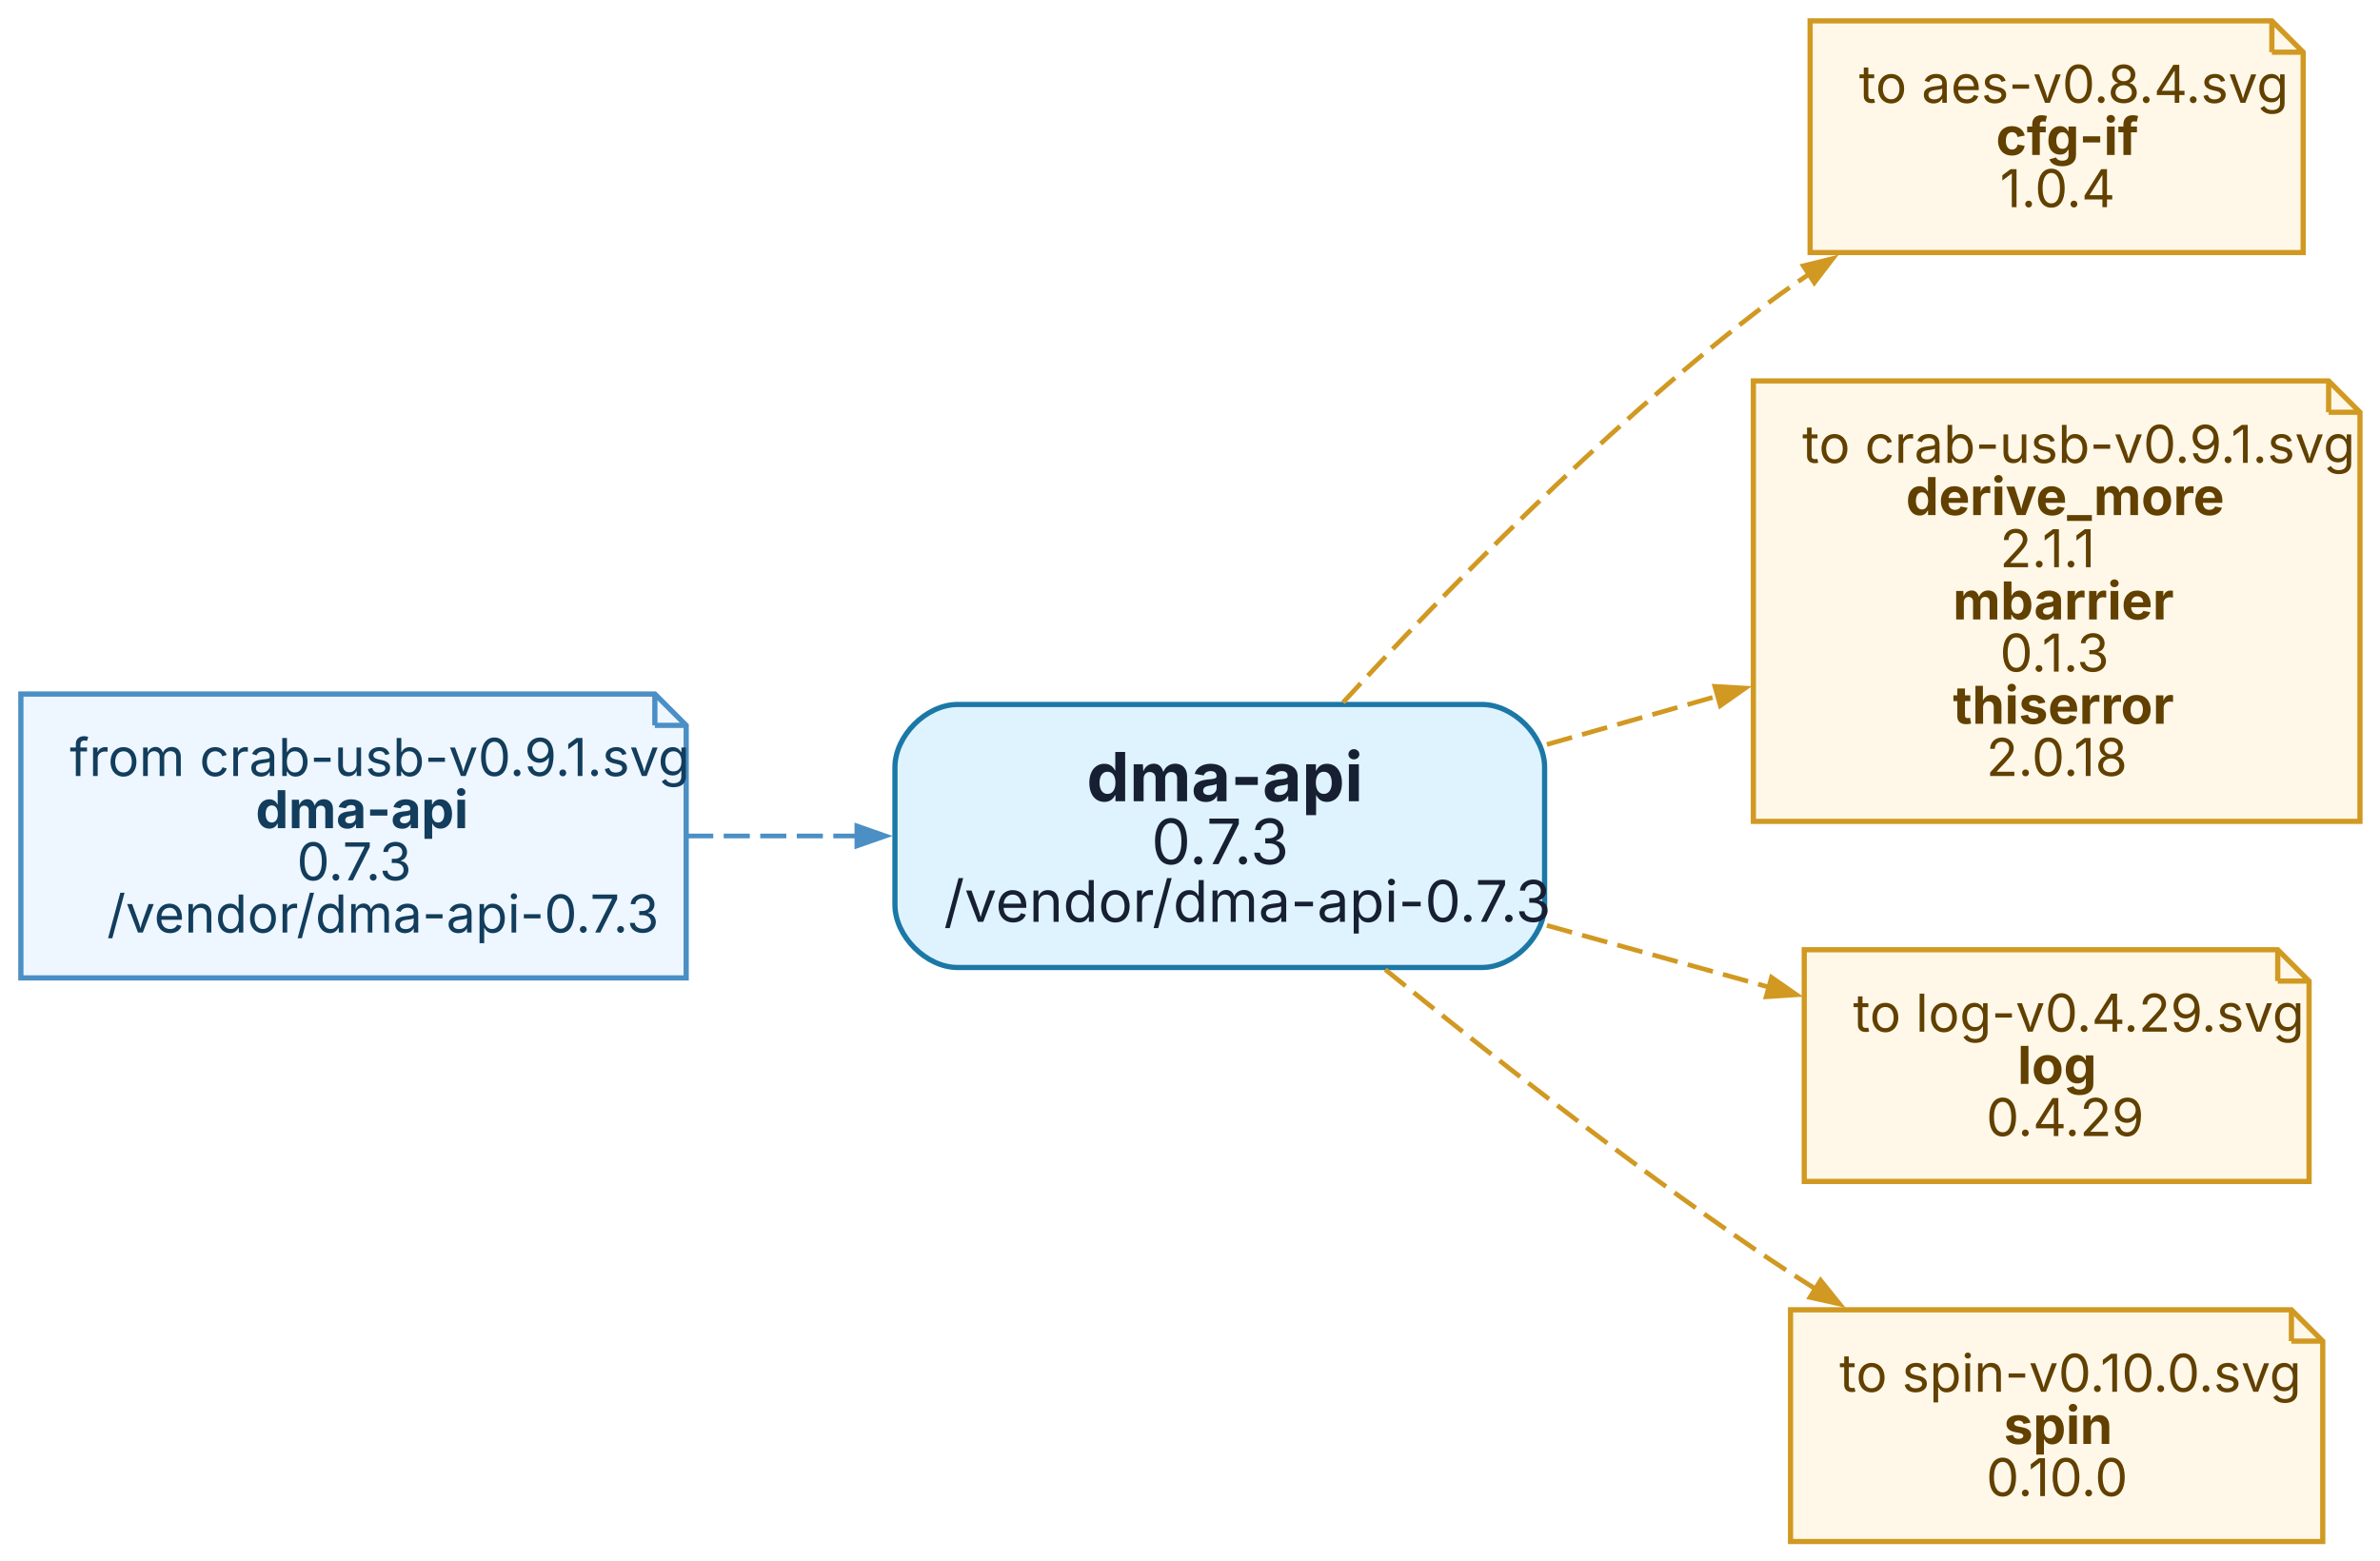
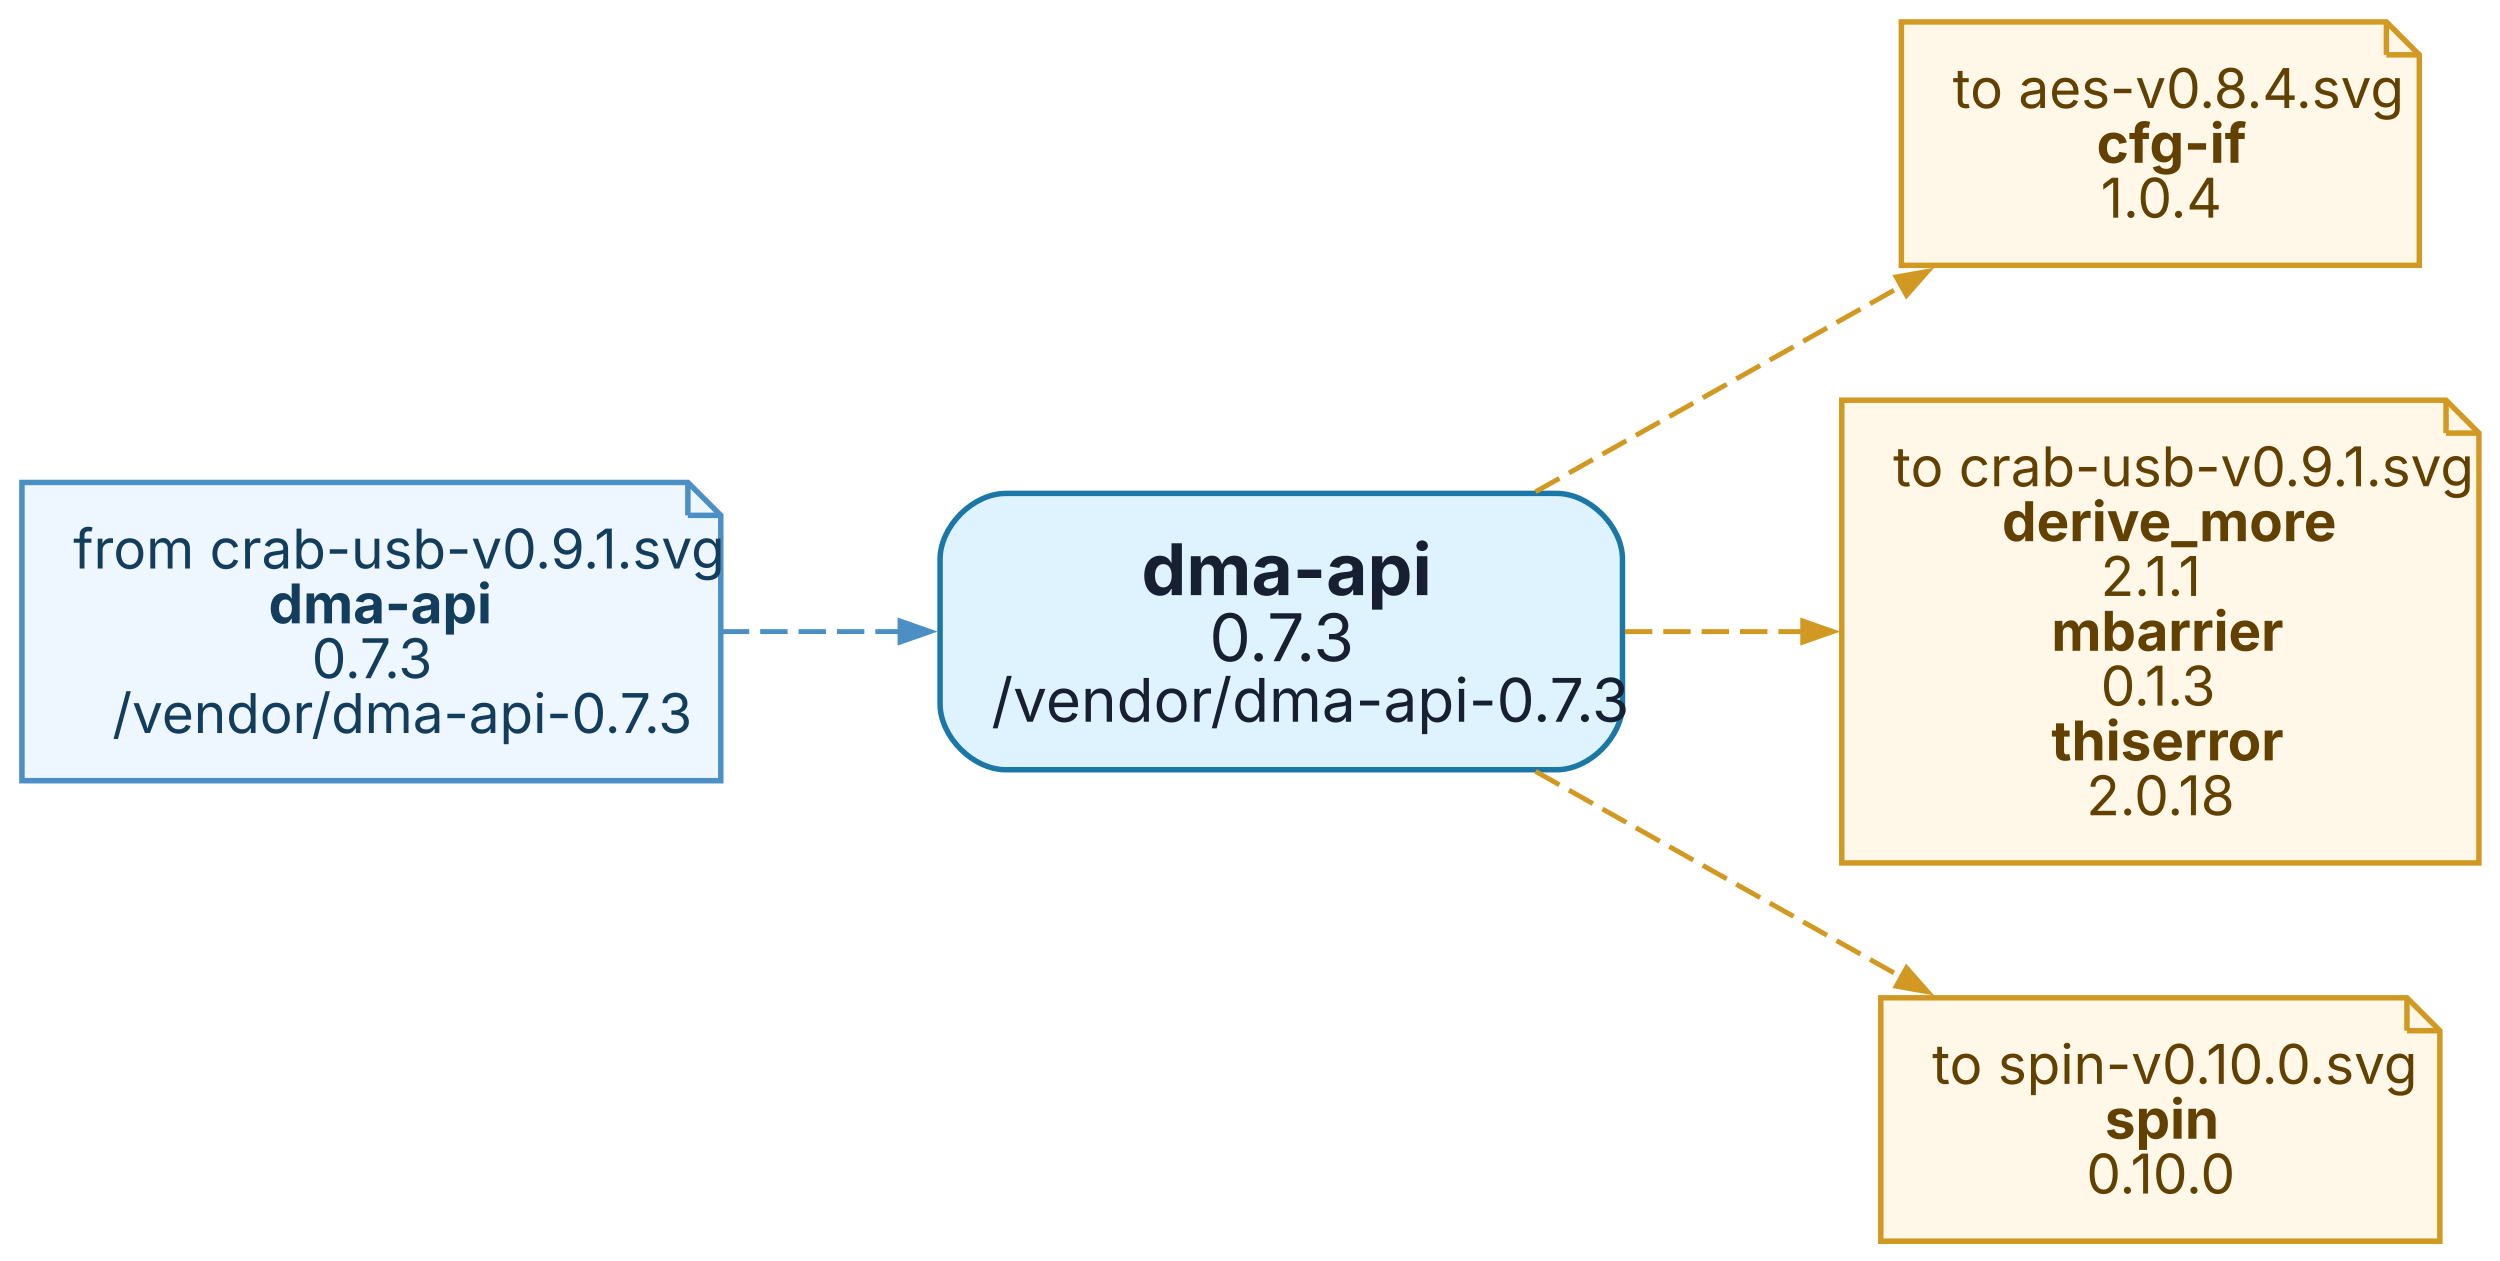
- <svg xmlns="http://www.w3.org/2000/svg" width="456pt" height="299pt" viewBox="0.00 0.00 456.00 299.00">
-   <g id="graph0" class="graph" transform="scale(1 1) rotate(0) translate(4 295.4)">
-     <polygon fill="white" stroke="none" points="-4,4 -4,-295.4 452.16,-295.4 452.16,4 -4,4" />
+ <svg xmlns="http://www.w3.org/2000/svg" width="456pt" height="230pt" viewBox="0.00 0.00 456.00 230.00">
+   <g id="graph0" class="graph" transform="scale(1 1) rotate(0) translate(4 226.4)">
+     <polygon fill="white" stroke="none" points="-4,4 -4,-226.4 452.16,-226.4 452.16,4 -4,4" />
    <g id="node1" class="node">
-       <path fill="#dff3ff" stroke="#1b78a6" d="M279.94,-160.4C279.94,-160.4 179.47,-160.4 179.47,-160.4 173.47,-160.4 167.47,-154.4 167.47,-148.4 167.47,-148.4 167.47,-122 167.47,-122 167.47,-116 173.47,-110 179.47,-110 179.47,-110 279.94,-110 279.94,-110 285.94,-110 291.94,-116 291.94,-122 291.94,-122 291.94,-148.4 291.94,-148.4 291.94,-154.4 285.94,-160.4 279.94,-160.4" />
-       <text xml:space="preserve" text-anchor="start" x="204.2" y="-141.85" font-family="Inter,Arial" font-weight="bold" font-size="13.00" fill="#172033">dma-api</text>
-       <text xml:space="preserve" text-anchor="start" x="216.58" y="-129.8" font-family="Inter,Arial" font-size="12.00" fill="#172033">0.7.3</text>
-       <text xml:space="preserve" text-anchor="start" x="176.83" y="-118.75" font-family="Inter,Arial" font-size="11.00" fill="#172033">/vendor/dma-api-0.7.3</text>
+       <path fill="#dff3ff" stroke="#1b78a6" d="M279.94,-136.4C279.94,-136.4 179.47,-136.4 179.47,-136.4 173.47,-136.4 167.47,-130.4 167.47,-124.4 167.47,-124.4 167.47,-98 167.47,-98 167.47,-92 173.47,-86 179.47,-86 179.47,-86 279.94,-86 279.94,-86 285.94,-86 291.94,-92 291.94,-98 291.94,-98 291.94,-124.4 291.94,-124.4 291.94,-130.4 285.94,-136.4 279.94,-136.4" />
+       <text xml:space="preserve" text-anchor="start" x="204.2" y="-117.85" font-family="Inter,Arial" font-weight="bold" font-size="13.00" fill="#172033">dma-api</text>
+       <text xml:space="preserve" text-anchor="start" x="216.58" y="-105.8" font-family="Inter,Arial" font-size="12.00" fill="#172033">0.7.3</text>
+       <text xml:space="preserve" text-anchor="start" x="176.83" y="-94.75" font-family="Inter,Arial" font-size="11.00" fill="#172033">/vendor/dma-api-0.7.3</text>
    </g>
    <g id="node2" class="node">
-       <polygon fill="#fff8e8" stroke="#d19922" points="431.28,-291.4 342.81,-291.4 342.81,-247 437.28,-247 437.28,-285.4 431.28,-291.4" />
-       <polyline fill="none" stroke="#d19922" points="431.28,-291.4 431.28,-285.4" />
-       <polyline fill="none" stroke="#d19922" points="437.28,-285.4 431.28,-285.4" />
-       <text xml:space="preserve" text-anchor="start" x="352.17" y="-275.7" font-family="Inter,Arial" font-size="10.00" fill="#614000">to aes-v0.8.4.svg</text>
-       <text xml:space="preserve" text-anchor="start" x="378.42" y="-265.7" font-family="Inter,Arial" font-weight="bold" font-size="10.00" fill="#614000">cfg-if</text>
-       <text xml:space="preserve" text-anchor="start" x="379.17" y="-255.7" font-family="Inter,Arial" font-size="10.00" fill="#614000">1.0.4</text>
+       <polygon fill="#fff8e8" stroke="#d19922" points="431.28,-222.4 342.81,-222.4 342.81,-178 437.28,-178 437.28,-216.4 431.28,-222.4" />
+       <polyline fill="none" stroke="#d19922" points="431.28,-222.4 431.28,-216.4" />
+       <polyline fill="none" stroke="#d19922" points="437.28,-216.4 431.28,-216.4" />
+       <text xml:space="preserve" text-anchor="start" x="352.17" y="-206.7" font-family="Inter,Arial" font-size="10.00" fill="#614000">to aes-v0.8.4.svg</text>
+       <text xml:space="preserve" text-anchor="start" x="378.42" y="-196.7" font-family="Inter,Arial" font-weight="bold" font-size="10.00" fill="#614000">cfg-if</text>
+       <text xml:space="preserve" text-anchor="start" x="379.17" y="-186.7" font-family="Inter,Arial" font-size="10.00" fill="#614000">1.0.4</text>
    </g>
    <g id="edge1" class="edge">
-       <path fill="none" stroke="#d19922" stroke-width="0.9" stroke-dasharray="5,2" d="M253.32,-160.78C272.91,-182.1 302.62,-212.53 331.94,-235.2 335.37,-237.86 339.03,-240.46 342.78,-242.98" />
-       <polygon fill="#d19922" stroke="#d19922" stroke-width="0.9" points="341.51,-244.46 347.16,-245.86 343.62,-241.23 341.51,-244.46" />
+       <path fill="none" stroke="#d19922" stroke-width="0.9" stroke-dasharray="5,2" d="M276.08,-136.7C297.05,-148.49 321.91,-162.46 342.96,-174.3" />
+       <polygon fill="#d19922" stroke="#d19922" stroke-width="0.9" points="341.87,-175.89 347.61,-176.91 343.75,-172.53 341.87,-175.89" />
    </g>
    <g id="node3" class="node">
-       <polygon fill="#fff8e8" stroke="#d19922" points="442.16,-222.4 331.94,-222.4 331.94,-138 448.16,-138 448.16,-216.4 442.16,-222.4" />
-       <polyline fill="none" stroke="#d19922" points="442.16,-222.4 442.16,-216.4" />
-       <polyline fill="none" stroke="#d19922" points="448.16,-216.4 442.16,-216.4" />
-       <text xml:space="preserve" text-anchor="start" x="341.3" y="-206.7" font-family="Inter,Arial" font-size="10.00" fill="#614000">to crab-usb-v0.9.1.svg</text>
-       <text xml:space="preserve" text-anchor="start" x="361.17" y="-196.7" font-family="Inter,Arial" font-weight="bold" font-size="10.00" fill="#614000">derive_more</text>
-       <text xml:space="preserve" text-anchor="start" x="379.17" y="-186.7" font-family="Inter,Arial" font-size="10.00" fill="#614000">2.1.1</text>
-       <text xml:space="preserve" text-anchor="start" x="370.17" y="-176.7" font-family="Inter,Arial" font-weight="bold" font-size="10.00" fill="#614000">mbarrier</text>
-       <text xml:space="preserve" text-anchor="start" x="379.17" y="-166.7" font-family="Inter,Arial" font-size="10.00" fill="#614000">0.1.3</text>
-       <text xml:space="preserve" text-anchor="start" x="370.17" y="-156.7" font-family="Inter,Arial" font-weight="bold" font-size="10.00" fill="#614000">thiserror</text>
-       <text xml:space="preserve" text-anchor="start" x="376.55" y="-146.7" font-family="Inter,Arial" font-size="10.00" fill="#614000">2.0.18</text>
+       <polygon fill="#fff8e8" stroke="#d19922" points="442.16,-153.4 331.94,-153.4 331.94,-69 448.16,-69 448.16,-147.4 442.16,-153.4" />
+       <polyline fill="none" stroke="#d19922" points="442.16,-153.4 442.16,-147.4" />
+       <polyline fill="none" stroke="#d19922" points="448.16,-147.4 442.16,-147.4" />
+       <text xml:space="preserve" text-anchor="start" x="341.3" y="-137.7" font-family="Inter,Arial" font-size="10.00" fill="#614000">to crab-usb-v0.9.1.svg</text>
+       <text xml:space="preserve" text-anchor="start" x="361.17" y="-127.7" font-family="Inter,Arial" font-weight="bold" font-size="10.00" fill="#614000">derive_more</text>
+       <text xml:space="preserve" text-anchor="start" x="379.17" y="-117.7" font-family="Inter,Arial" font-size="10.00" fill="#614000">2.1.1</text>
+       <text xml:space="preserve" text-anchor="start" x="370.17" y="-107.7" font-family="Inter,Arial" font-weight="bold" font-size="10.00" fill="#614000">mbarrier</text>
+       <text xml:space="preserve" text-anchor="start" x="379.17" y="-97.7" font-family="Inter,Arial" font-size="10.00" fill="#614000">0.1.3</text>
+       <text xml:space="preserve" text-anchor="start" x="370.17" y="-87.7" font-family="Inter,Arial" font-weight="bold" font-size="10.00" fill="#614000">thiserror</text>
+       <text xml:space="preserve" text-anchor="start" x="376.55" y="-77.7" font-family="Inter,Arial" font-size="10.00" fill="#614000">2.0.18</text>
    </g>
    <g id="edge2" class="edge">
-       <path fill="none" stroke="#d19922" stroke-width="0.9" stroke-dasharray="5,2" d="M292.38,-152.73C303.19,-155.8 314.47,-159 325.34,-162.09" />
-       <polygon fill="#d19922" stroke="#d19922" stroke-width="0.9" points="324.56,-163.87 330.38,-163.53 325.61,-160.17 324.56,-163.87" />
+       <path fill="none" stroke="#d19922" stroke-width="0.9" stroke-dasharray="5,2" d="M292.38,-111.2C303.09,-111.2 314.26,-111.2 325.03,-111.2" />
+       <polygon fill="#d19922" stroke="#d19922" stroke-width="0.9" points="324.82,-113.13 330.32,-111.2 324.82,-109.28 324.82,-113.13" />
    </g>
    <g id="node4" class="node">
-       <polygon fill="#fff8e8" stroke="#d19922" points="432.41,-113.4 341.69,-113.4 341.69,-69 438.41,-69 438.41,-107.4 432.41,-113.4" />
-       <polyline fill="none" stroke="#d19922" points="432.41,-113.4 432.41,-107.4" />
-       <polyline fill="none" stroke="#d19922" points="438.41,-107.4 432.41,-107.4" />
-       <text xml:space="preserve" text-anchor="start" x="351.05" y="-97.7" font-family="Inter,Arial" font-size="10.00" fill="#614000">to log-v0.4.29.svg</text>
-       <text xml:space="preserve" text-anchor="start" x="382.55" y="-87.7" font-family="Inter,Arial" font-weight="bold" font-size="10.00" fill="#614000">log</text>
-       <text xml:space="preserve" text-anchor="start" x="376.55" y="-77.7" font-family="Inter,Arial" font-size="10.00" fill="#614000">0.4.29</text>
-     </g>
-     <g id="edge3" class="edge">
-       <path fill="none" stroke="#d19922" stroke-width="0.9" stroke-dasharray="5,2" d="M292.38,-118.06C306.54,-114.13 321.48,-109.98 335.27,-106.14" />
-       <polygon fill="#d19922" stroke="#d19922" stroke-width="0.9" points="335.42,-108.1 340.21,-104.77 334.39,-104.39 335.42,-108.1" />
-     </g>
-     <g id="node5" class="node">
      <polygon fill="#fff8e8" stroke="#d19922" points="435.03,-44.4 339.06,-44.4 339.06,0 441.03,0 441.03,-38.4 435.03,-44.4" />
      <polyline fill="none" stroke="#d19922" points="435.03,-44.4 435.03,-38.4" />
      <polyline fill="none" stroke="#d19922" points="441.03,-38.4 435.03,-38.4" />
      <text xml:space="preserve" text-anchor="start" x="348.42" y="-28.7" font-family="Inter,Arial" font-size="10.00" fill="#614000">to spin-v0.10.0.svg</text>
      <text xml:space="preserve" text-anchor="start" x="379.92" y="-18.7" font-family="Inter,Arial" font-weight="bold" font-size="10.00" fill="#614000">spin</text>
      <text xml:space="preserve" text-anchor="start" x="376.55" y="-8.7" font-family="Inter,Arial" font-size="10.00" fill="#614000">0.10.0</text>
    </g>
+     <g id="edge3" class="edge">
+       <path fill="none" stroke="#d19922" stroke-width="0.9" stroke-dasharray="5,2" d="M276.08,-85.7C297.05,-73.91 321.91,-59.94 342.96,-48.1" />
+       <polygon fill="#d19922" stroke="#d19922" stroke-width="0.9" points="343.75,-49.87 347.61,-45.49 341.87,-46.51 343.75,-49.87" />
+     </g>
+     <g id="node5" class="node">
+       <polygon fill="#eef6ff" stroke="#4b8fc5" points="121.47,-138.4 0,-138.4 0,-84 127.47,-84 127.47,-132.4 121.47,-138.4" />
+       <polyline fill="none" stroke="#4b8fc5" points="121.47,-138.4 121.47,-132.4" />
+       <polyline fill="none" stroke="#4b8fc5" points="127.47,-132.4 121.47,-132.4" />
+       <text xml:space="preserve" text-anchor="start" x="9.36" y="-122.7" font-family="Inter,Arial" font-size="10.00" fill="#123d5c">from crab-usb-v0.9.1.svg</text>
+       <text xml:space="preserve" text-anchor="start" x="44.99" y="-112.7" font-family="Inter,Arial" font-weight="bold" font-size="10.00" fill="#123d5c">dma-api</text>
+       <text xml:space="preserve" text-anchor="start" x="52.86" y="-102.7" font-family="Inter,Arial" font-size="10.00" fill="#123d5c">0.7.3</text>
+       <text xml:space="preserve" text-anchor="start" x="16.49" y="-92.7" font-family="Inter,Arial" font-size="10.00" fill="#123d5c">/vendor/dma-api-0.7.3</text>
+     </g>
    <g id="edge4" class="edge">
-       <path fill="none" stroke="#d19922" stroke-width="0.9" stroke-dasharray="5,2" d="M261.41,-109.6C281.1,-93.61 307.47,-72.94 331.94,-56.2 335.8,-53.56 339.88,-50.9 344,-48.3" />
-       <polygon fill="#d19922" stroke="#d19922" stroke-width="0.9" points="344.82,-50.05 348.47,-45.51 342.78,-46.78 344.82,-50.05" />
-     </g>
-     <g id="node6" class="node">
-       <polygon fill="#eef6ff" stroke="#4b8fc5" points="121.47,-162.4 0,-162.4 0,-108 127.47,-108 127.47,-156.4 121.47,-162.4" />
-       <polyline fill="none" stroke="#4b8fc5" points="121.47,-162.4 121.47,-156.4" />
-       <polyline fill="none" stroke="#4b8fc5" points="127.47,-156.4 121.47,-156.4" />
-       <text xml:space="preserve" text-anchor="start" x="9.36" y="-146.7" font-family="Inter,Arial" font-size="10.00" fill="#123d5c">from crab-usb-v0.9.1.svg</text>
-       <text xml:space="preserve" text-anchor="start" x="44.99" y="-136.7" font-family="Inter,Arial" font-weight="bold" font-size="10.00" fill="#123d5c">dma-api</text>
-       <text xml:space="preserve" text-anchor="start" x="52.86" y="-126.7" font-family="Inter,Arial" font-size="10.00" fill="#123d5c">0.7.3</text>
-       <text xml:space="preserve" text-anchor="start" x="16.49" y="-116.7" font-family="Inter,Arial" font-size="10.00" fill="#123d5c">/vendor/dma-api-0.7.3</text>
-     </g>
-     <g id="edge5" class="edge">
-       <path fill="none" stroke="#4b8fc5" stroke-width="0.9" stroke-dasharray="5,2" d="M127.66,-135.2C138.36,-135.2 149.51,-135.2 160.34,-135.2" />
-       <polygon fill="#4b8fc5" stroke="#4b8fc5" stroke-width="0.9" points="160.17,-137.13 165.67,-135.2 160.17,-133.28 160.17,-137.13" />
+       <path fill="none" stroke="#4b8fc5" stroke-width="0.9" stroke-dasharray="5,2" d="M127.66,-111.2C138.36,-111.2 149.51,-111.2 160.34,-111.2" />
+       <polygon fill="#4b8fc5" stroke="#4b8fc5" stroke-width="0.9" points="160.17,-113.13 165.67,-111.2 160.17,-109.28 160.17,-113.13" />
    </g>
  </g>
</svg>
